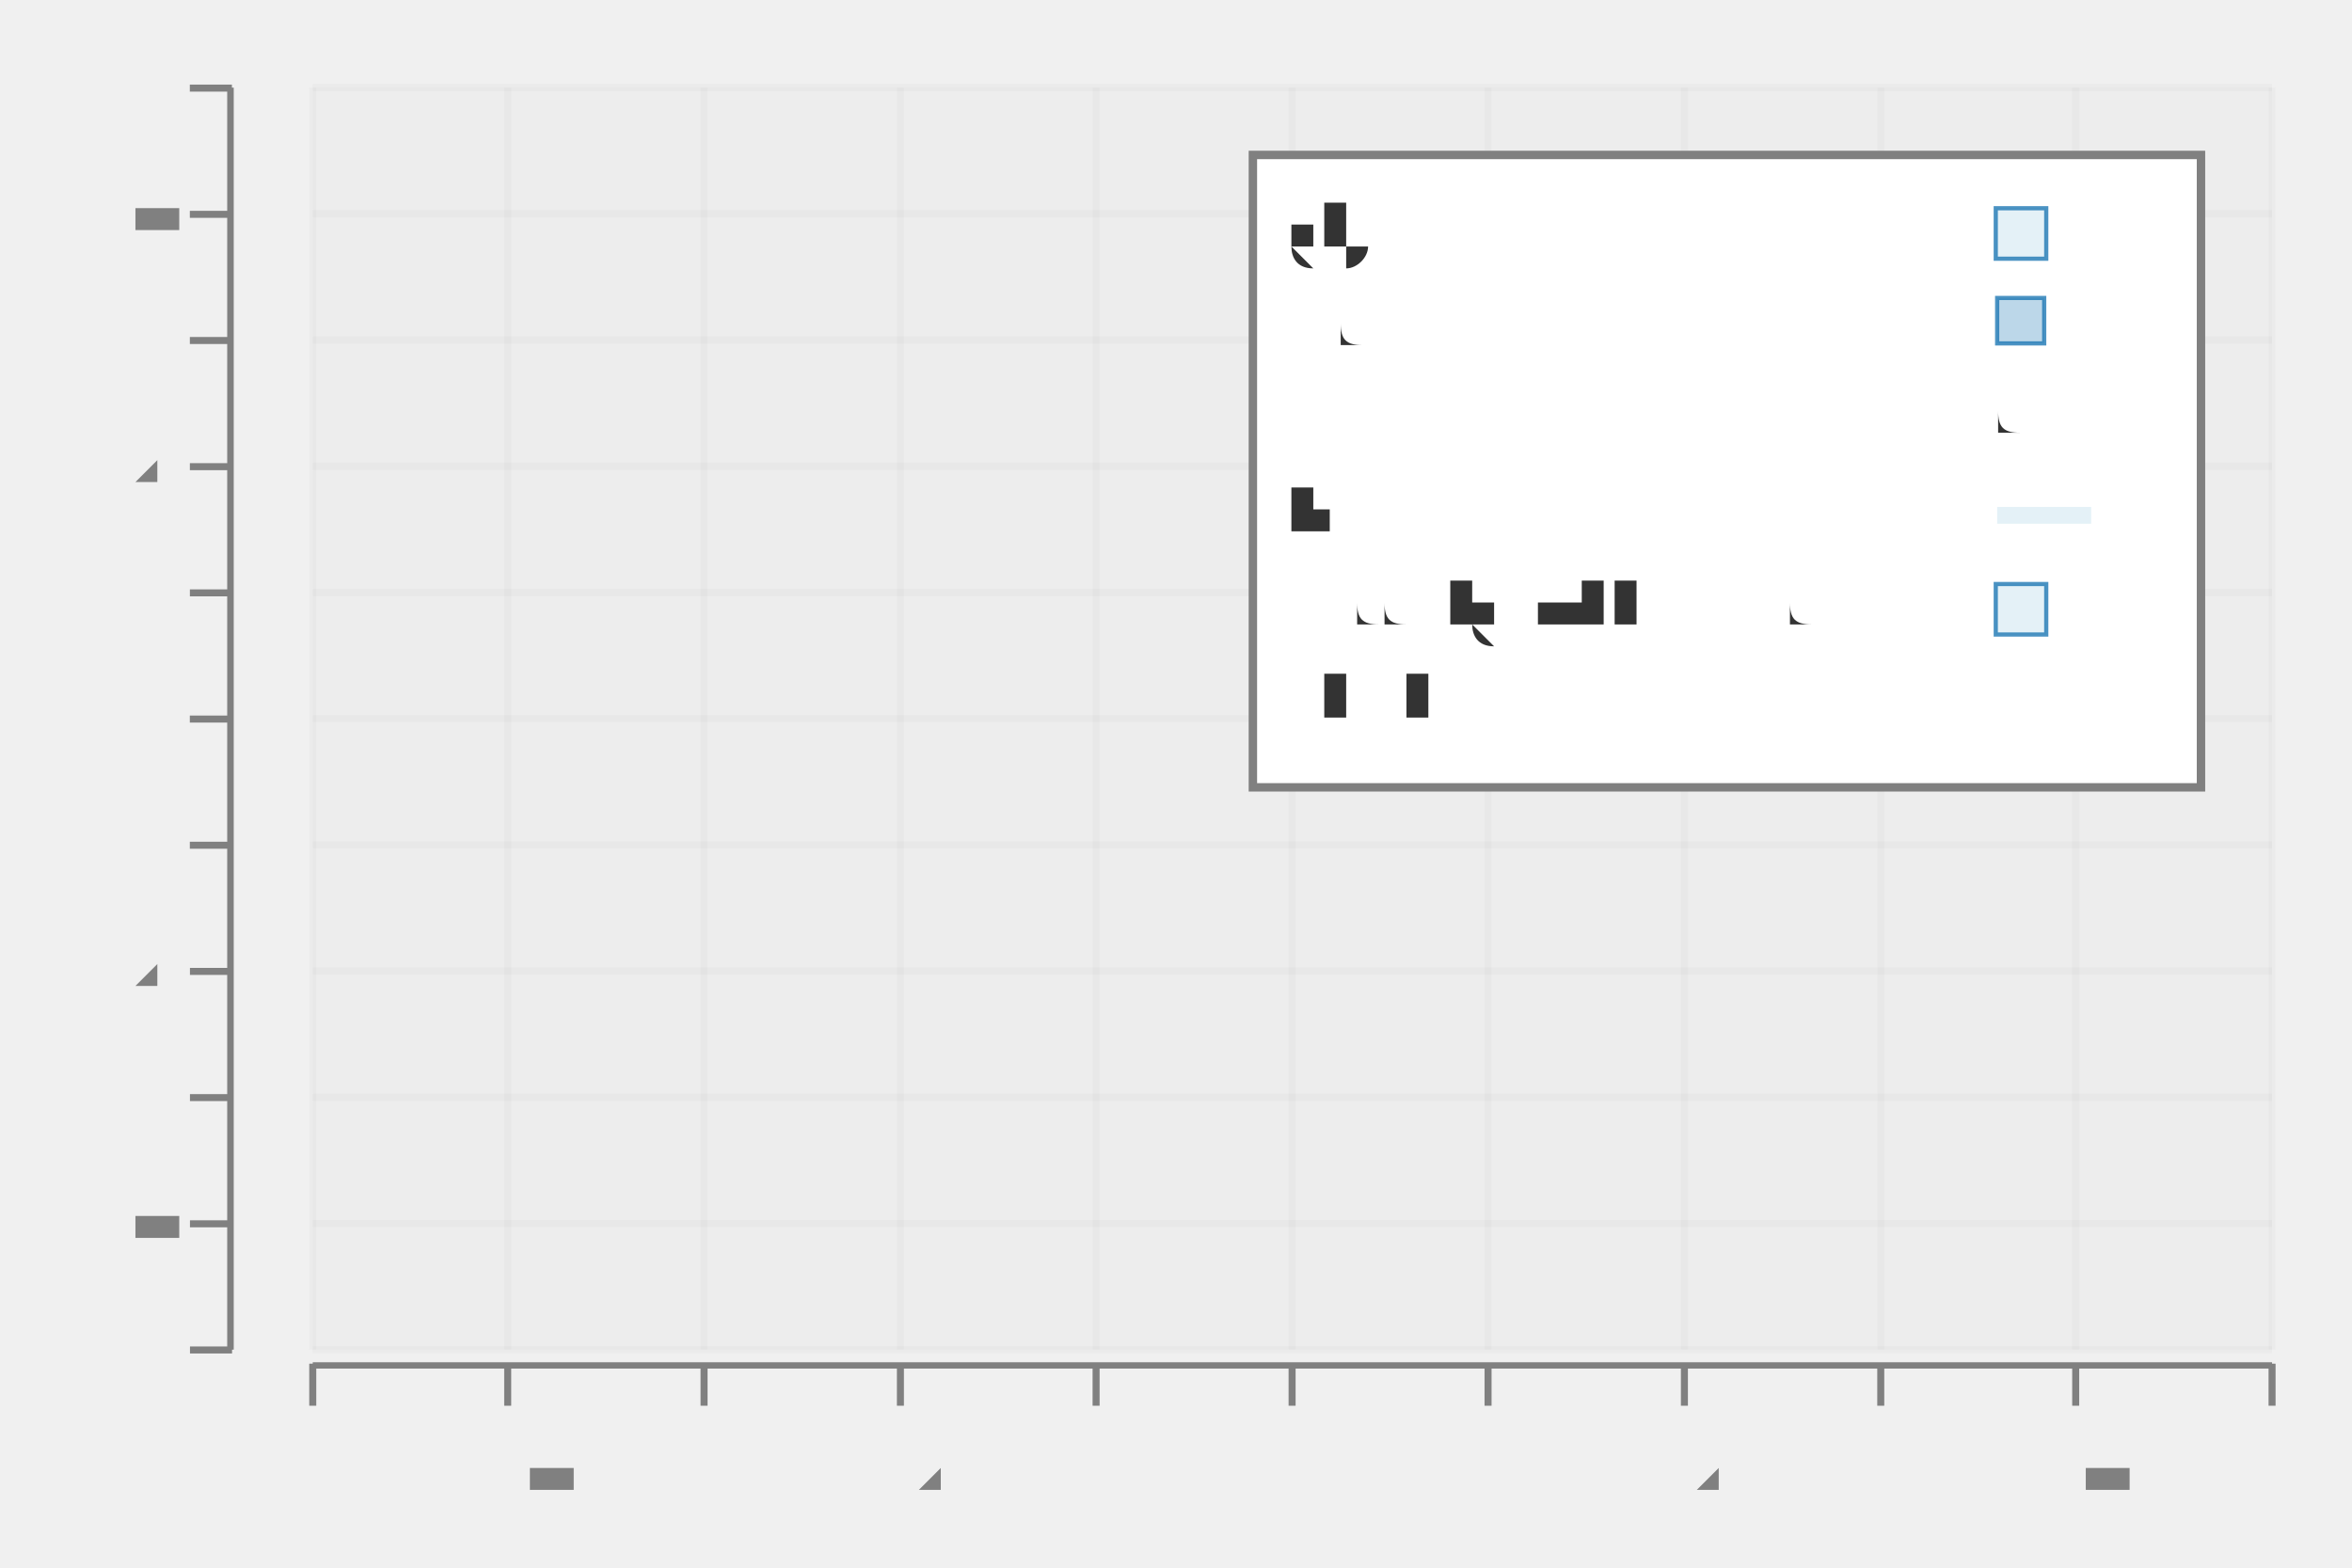
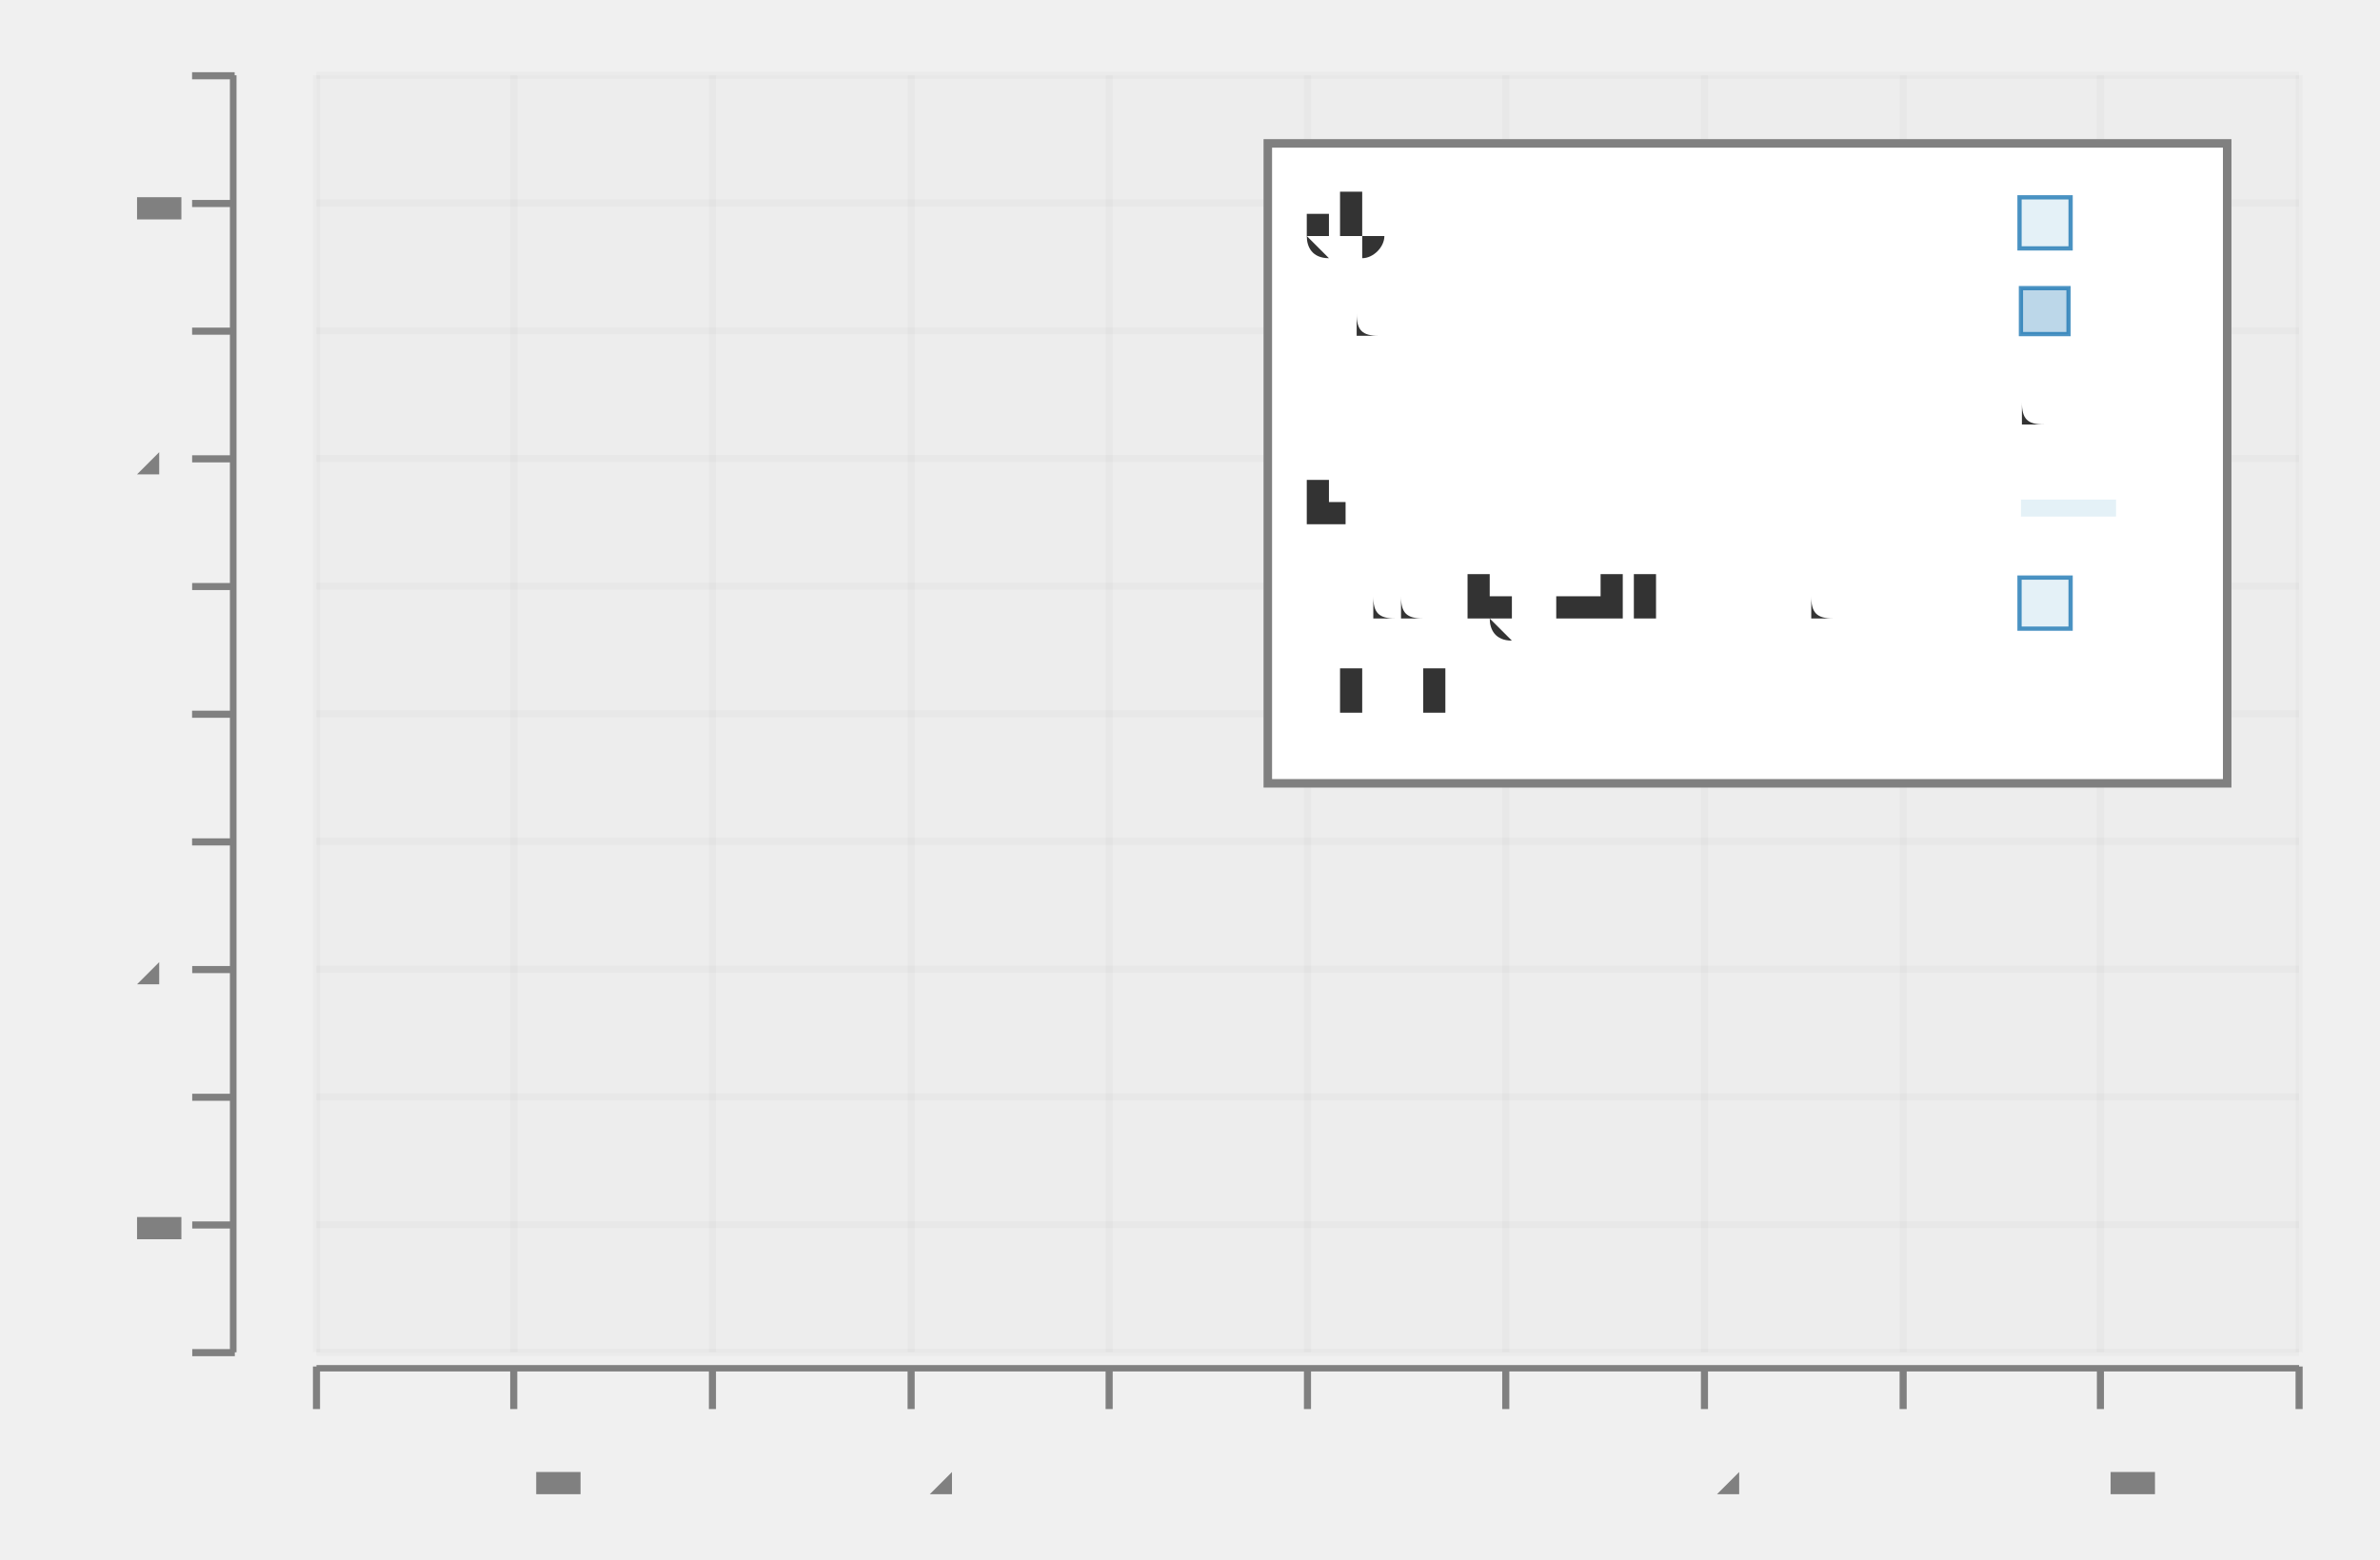
- <svg xmlns="http://www.w3.org/2000/svg" height="300.0" viewBox="-0.87 -0.553 1.677 1.099" width="450.0">
+ <svg xmlns="http://www.w3.org/2000/svg" height="300.0" viewBox="-0.87 -0.553 1.677 1.099" width="457.728">
  <g stroke-opacity="0.0" fill-opacity="2.5e-2" stroke="#000000" stroke-width="0.0" fill="#808080">
    <rect height="0.9" width="1.397" x="-0.647" y="-0.5" />
  </g>
  <g stroke-opacity="5.0e-2" stroke="#808080" stroke-width="5.0e-3" fill="none">
    <polyline points="-0.647,0.4 0.75,0.4" />
  </g>
  <g stroke-opacity="5.0e-2" stroke="#808080" stroke-width="5.0e-3" fill="none">
    <polyline points="-0.647,0.31 0.75,0.31" />
  </g>
  <g stroke-opacity="5.0e-2" stroke="#808080" stroke-width="5.0e-3" fill="none">
    <polyline points="-0.647,0.22 0.75,0.22" />
  </g>
  <g stroke-opacity="5.0e-2" stroke="#808080" stroke-width="5.0e-3" fill="none">
    <polyline points="-0.647,0.13 0.75,0.13" />
  </g>
  <g stroke-opacity="5.0e-2" stroke="#808080" stroke-width="5.0e-3" fill="none">
-     <polyline points="-0.647,3.9932508436445524e-2 0.75,3.9932508436445524e-2" />
-   </g>
-   <g stroke-opacity="5.0e-2" stroke="#808080" stroke-width="5.0e-3" fill="none">
-     <polyline points="-0.647,-5.005624296962874e-2 0.75,-5.005624296962874e-2" />
+     <polyline points="-0.647,3.993250843644536e-2 0.75,3.993250843644536e-2" />
+   </g>
+   <g stroke-opacity="5.0e-2" stroke="#808080" stroke-width="5.0e-3" fill="none">
+     <polyline points="-0.647,-5.005624296962885e-2 0.75,-5.005624296962885e-2" />
  </g>
  <g stroke-opacity="5.0e-2" stroke="#808080" stroke-width="5.0e-3" fill="none">
    <polyline points="-0.647,-0.14 0.75,-0.14" />
  </g>
  <g stroke-opacity="5.0e-2" stroke="#808080" stroke-width="5.0e-3" fill="none">
    <polyline points="-0.647,-0.23 0.75,-0.23" />
  </g>
  <g stroke-opacity="5.0e-2" stroke="#808080" stroke-width="5.0e-3" fill="none">
    <polyline points="-0.647,-0.32 0.75,-0.32" />
  </g>
  <g stroke-opacity="5.0e-2" stroke="#808080" stroke-width="5.0e-3" fill="none">
    <polyline points="-0.647,-0.41 0.75,-0.41" />
  </g>
  <g stroke-opacity="5.0e-2" stroke="#808080" stroke-width="5.0e-3" fill="none">
    <polyline points="-0.647,-0.5 0.75,-0.5" />
  </g>
  <g fill-opacity="1.0" font-size="5.0e-2" stroke="none" stroke-width="0.0" fill="#808080" text-anchor="end">
    <text x="-0.75" y="0.413">-0.5</text>
  </g>
  <g fill-opacity="1.0" font-size="5.0e-2" stroke="none" stroke-width="0.0" fill="#808080" text-anchor="end">
    <text x="-0.75" y="0.323">-0.4</text>
  </g>
  <g fill-opacity="1.0" font-size="5.0e-2" stroke="none" stroke-width="0.0" fill="#808080" text-anchor="end">
    <text x="-0.75" y="0.233">-0.3</text>
  </g>
  <g fill-opacity="1.0" font-size="5.0e-2" stroke="none" stroke-width="0.0" fill="#808080" text-anchor="end">
    <text x="-0.75" y="0.143">-0.2</text>
  </g>
  <g fill-opacity="1.0" font-size="5.0e-2" stroke="none" stroke-width="0.0" fill="#808080" text-anchor="end">
-     <text x="-0.75" y="5.298087739032631e-2">-0.1</text>
-   </g>
-   <g fill-opacity="1.0" font-size="5.0e-2" stroke="none" stroke-width="0.0" fill="#808080" text-anchor="end">
-     <text x="-0.75" y="-3.700787401574801e-2">0</text>
+     <text x="-0.75" y="5.298087739032625e-2">-0.1</text>
+   </g>
+   <g fill-opacity="1.0" font-size="5.0e-2" stroke="none" stroke-width="0.0" fill="#808080" text-anchor="end">
+     <text x="-0.75" y="-3.700787401574812e-2">0</text>
  </g>
  <g fill-opacity="1.0" font-size="5.0e-2" stroke="none" stroke-width="0.0" fill="#808080" text-anchor="end">
    <text x="-0.75" y="-0.127">0.1</text>
  </g>
  <g fill-opacity="1.0" font-size="5.0e-2" stroke="none" stroke-width="0.0" fill="#808080" text-anchor="end">
    <text x="-0.75" y="-0.217">0.2</text>
  </g>
  <g fill-opacity="1.0" font-size="5.0e-2" stroke="none" stroke-width="0.0" fill="#808080" text-anchor="end">
    <text x="-0.75" y="-0.307">0.3</text>
  </g>
  <g fill-opacity="1.0" font-size="5.0e-2" stroke="none" stroke-width="0.0" fill="#808080" text-anchor="end">
    <text x="-0.75" y="-0.397">0.4</text>
  </g>
  <g fill-opacity="1.0" font-size="5.0e-2" stroke="none" stroke-width="0.0" fill="#808080" text-anchor="end">
    <text x="-0.75" y="-0.487">0.5</text>
  </g>
  <g stroke-opacity="1.0" fill-opacity="1.0" stroke="#808080" stroke-width="5.0e-3" fill="#808080">
    <g transform="rotate(-90.0, -0.719652, 0.3998875)">
      <polyline points="-0.72,0.415 -0.72,0.385" />
    </g>
    <g transform="rotate(-90.0, -0.719652, 0.3098988)">
      <polyline points="-0.72,0.325 -0.72,0.295" />
    </g>
    <g transform="rotate(-90.0, -0.719652, 0.21991)">
      <polyline points="-0.72,0.235 -0.72,0.205" />
    </g>
    <g transform="rotate(-90.0, -0.719652, 0.1299213)">
      <polyline points="-0.72,0.145 -0.72,0.115" />
    </g>
-     <g transform="rotate(-90.0, -0.719652, 3.9932508436445524e-2)">
-       <polyline points="-0.72,5.4932508436445524e-2 -0.72,2.4932508436445525e-2" />
-     </g>
-     <g transform="rotate(-90.0, -0.719652, -5.005624296962874e-2)">
-       <polyline points="-0.72,-3.505624296962874e-2 -0.72,-6.505624296962874e-2" />
+     <g transform="rotate(-90.0, -0.719652, 3.993250843644536e-2)">
+       <polyline points="-0.72,5.493250843644536e-2 -0.72,2.4932508436445358e-2" />
+     </g>
+     <g transform="rotate(-90.0, -0.719652, -5.005624296962885e-2)">
+       <polyline points="-0.72,-3.505624296962885e-2 -0.72,-6.505624296962885e-2" />
    </g>
    <g transform="rotate(-90.0, -0.719652, -0.140045)">
      <polyline points="-0.72,-0.125 -0.72,-0.155" />
    </g>
    <g transform="rotate(-90.0, -0.719652, -0.2300337)">
      <polyline points="-0.72,-0.215 -0.72,-0.245" />
    </g>
    <g transform="rotate(-90.0, -0.719652, -0.3200225)">
      <polyline points="-0.72,-0.305 -0.72,-0.335" />
    </g>
    <g transform="rotate(-90.0, -0.719652, -0.4100112)">
      <polyline points="-0.72,-0.395 -0.72,-0.425" />
    </g>
    <g transform="rotate(-90.0, -0.719652, -0.5)">
      <polyline points="-0.72,-0.485 -0.72,-0.515" />
    </g>
  </g>
  <g stroke-opacity="1.0" fill-opacity="1.0" stroke="#808080" stroke-width="0.0" fill="#808080">
    <rect height="0.9" width="4.65816809775943e-3" x="-0.708" y="-0.5" />
  </g>
  <g stroke-opacity="5.0e-2" stroke="#808080" stroke-width="5.0e-3" fill="none">
    <polyline points="-0.647,0.4 -0.647,-0.5" />
  </g>
  <g stroke-opacity="5.0e-2" stroke="#808080" stroke-width="5.0e-3" fill="none">
    <polyline points="-0.508,0.4 -0.508,-0.5" />
  </g>
  <g stroke-opacity="5.0e-2" stroke="#808080" stroke-width="5.0e-3" fill="none">
    <polyline points="-0.368,0.4 -0.368,-0.5" />
  </g>
  <g stroke-opacity="5.0e-2" stroke="#808080" stroke-width="5.0e-3" fill="none">
    <polyline points="-0.228,0.4 -0.228,-0.5" />
  </g>
  <g stroke-opacity="5.0e-2" stroke="#808080" stroke-width="5.0e-3" fill="none">
-     <polyline points="-8.84702575966958e-2,0.4 -8.84702575966958e-2,-0.5" />
-   </g>
-   <g stroke-opacity="5.0e-2" stroke="#808080" stroke-width="5.0e-3" fill="none">
-     <polyline points="5.127478533608665e-2,0.4 5.127478533608665e-2,-0.5" />
+     <polyline points="-8.847025759669558e-2,0.4 -8.847025759669558e-2,-0.5" />
+   </g>
+   <g stroke-opacity="5.0e-2" stroke="#808080" stroke-width="5.0e-3" fill="none">
+     <polyline points="5.127478533608687e-2,0.4 5.127478533608687e-2,-0.5" />
  </g>
  <g stroke-opacity="5.0e-2" stroke="#808080" stroke-width="5.0e-3" fill="none">
    <polyline points="0.191,0.4 0.191,-0.5" />
  </g>
  <g stroke-opacity="5.0e-2" stroke="#808080" stroke-width="5.0e-3" fill="none">
    <polyline points="0.331,0.4 0.331,-0.5" />
  </g>
  <g stroke-opacity="5.0e-2" stroke="#808080" stroke-width="5.0e-3" fill="none">
    <polyline points="0.471,0.4 0.471,-0.5" />
  </g>
  <g stroke-opacity="5.0e-2" stroke="#808080" stroke-width="5.0e-3" fill="none">
    <polyline points="0.61,0.4 0.61,-0.5" />
  </g>
  <g stroke-opacity="5.0e-2" stroke="#808080" stroke-width="5.0e-3" fill="none">
    <polyline points="0.75,0.4 0.75,-0.5" />
  </g>
  <g fill-opacity="1.0" font-size="5.0e-2" stroke="none" stroke-width="0.0" fill="#808080" text-anchor="middle">
    <text x="-0.647" y="0.5">-0.5</text>
  </g>
  <g fill-opacity="1.0" font-size="5.0e-2" stroke="none" stroke-width="0.0" fill="#808080" text-anchor="middle">
    <text x="-0.508" y="0.5">-0.4</text>
  </g>
  <g fill-opacity="1.0" font-size="5.0e-2" stroke="none" stroke-width="0.0" fill="#808080" text-anchor="middle">
    <text x="-0.368" y="0.5">-0.3</text>
  </g>
  <g fill-opacity="1.0" font-size="5.0e-2" stroke="none" stroke-width="0.0" fill="#808080" text-anchor="middle">
    <text x="-0.228" y="0.5">-0.2</text>
  </g>
  <g fill-opacity="1.0" font-size="5.0e-2" stroke="none" stroke-width="0.0" fill="#808080" text-anchor="middle">
-     <text x="-8.84702575966958e-2" y="0.5">-0.1</text>
-   </g>
-   <g fill-opacity="1.0" font-size="5.0e-2" stroke="none" stroke-width="0.0" fill="#808080" text-anchor="middle">
-     <text x="5.127478533608665e-2" y="0.5">0</text>
+     <text x="-8.847025759669558e-2" y="0.5">-0.1</text>
+   </g>
+   <g fill-opacity="1.0" font-size="5.0e-2" stroke="none" stroke-width="0.0" fill="#808080" text-anchor="middle">
+     <text x="5.127478533608687e-2" y="0.5">0</text>
  </g>
  <g fill-opacity="1.0" font-size="5.0e-2" stroke="none" stroke-width="0.0" fill="#808080" text-anchor="middle">
    <text x="0.191" y="0.5">0.1</text>
  </g>
  <g fill-opacity="1.0" font-size="5.0e-2" stroke="none" stroke-width="0.0" fill="#808080" text-anchor="middle">
    <text x="0.331" y="0.5">0.2</text>
  </g>
  <g fill-opacity="1.0" font-size="5.0e-2" stroke="none" stroke-width="0.0" fill="#808080" text-anchor="middle">
    <text x="0.471" y="0.5">0.3</text>
  </g>
  <g fill-opacity="1.0" font-size="5.0e-2" stroke="none" stroke-width="0.0" fill="#808080" text-anchor="middle">
    <text x="0.61" y="0.5">0.4</text>
  </g>
  <g fill-opacity="1.0" font-size="5.0e-2" stroke="none" stroke-width="0.0" fill="#808080" text-anchor="middle">
    <text x="0.75" y="0.5">0.5</text>
  </g>
  <g stroke-opacity="1.0" fill-opacity="1.0" stroke="#808080" stroke-width="5.0e-3" fill="#808080">
    <polyline points="-0.647,0.44 -0.647,0.41" />
    <polyline points="-0.508,0.44 -0.508,0.41" />
    <polyline points="-0.368,0.44 -0.368,0.41" />
    <polyline points="-0.228,0.44 -0.228,0.41" />
-     <polyline points="-8.84702575966958e-2,0.44 -8.84702575966958e-2,0.41" />
-     <polyline points="5.127478533608665e-2,0.44 5.127478533608665e-2,0.41" />
+     <polyline points="-8.847025759669558e-2,0.44 -8.847025759669558e-2,0.41" />
+     <polyline points="5.127478533608687e-2,0.44 5.127478533608687e-2,0.41" />
    <polyline points="0.191,0.44 0.191,0.41" />
    <polyline points="0.331,0.44 0.331,0.41" />
    <polyline points="0.471,0.44 0.471,0.41" />
    <polyline points="0.61,0.44 0.61,0.41" />
    <polyline points="0.75,0.44 0.75,0.41" />
  </g>
  <g stroke-opacity="1.0" fill-opacity="1.0" stroke="#808080" stroke-width="0.0" fill="#808080">
-     <rect height="4.499437570303688e-3" width="1.397" x="-0.647" y="0.409" />
-   </g>
+     <rect height="4.499437570303744e-3" width="1.397" x="-0.647" y="0.409" />
+   </g>
+   <g />
  <g stroke-opacity="1.0" fill-opacity="1.0" stroke="#808080" stroke-width="6.0e-3" fill="#ffffff">
-     <rect height="0.451" width="0.676" x="2.332577674953007e-2" y="-0.452" />
-   </g>
-   <g fill-opacity="1.0" font-size="4.8e-2" stroke="none" stroke-width="0.0" fill="#333333" text-anchor="start">
-     <text x="5.127478533608665e-2" y="-5.005624296962874e-2">blank</text>
-   </g>
-   <g fill-opacity="1.0" font-size="4.8e-2" stroke="none" stroke-width="0.0" fill="#333333" text-anchor="start">
-     <text x="5.127478533608665e-2" y="-0.117">abcdefghijklmnopqrst</text>
+     <rect height="0.451" width="0.676" x="2.332577674953029e-2" y="-0.452" />
+   </g>
+   <g fill-opacity="1.0" font-size="4.8e-2" stroke="none" stroke-width="0.0" fill="#333333" text-anchor="start">
+     <text x="5.127478533608687e-2" y="-5.005624296962885e-2">blank</text>
+   </g>
+   <g />
+   <g fill-opacity="1.0" font-size="4.8e-2" stroke="none" stroke-width="0.0" fill="#333333" text-anchor="start">
+     <text x="5.127478533608687e-2" y="-0.117">abcdefghijklmnopqrst</text>
  </g>
  <g stroke-opacity="0.8" fill-opacity="0.3" stroke="#1f78b4" stroke-width="3.0e-3" fill="#a6cee3">
    <rect height="3.599999999999999e-2" width="3.600000000000003e-2" x="0.553" y="-0.146" />
  </g>
  <g fill-opacity="1.0" font-size="4.8e-2" stroke="none" stroke-width="0.0" fill="#333333" text-anchor="start">
-     <text x="5.127478533608665e-2" y="-0.184">line</text>
+     <text x="5.127478533608687e-2" y="-0.184">line</text>
  </g>
  <g stroke-opacity="0.3" stroke="#a6cee3" stroke-width="1.2e-2" fill="none">
    <polyline points="0.554,-0.195 0.621,-0.195" />
  </g>
  <g fill-opacity="1.0" font-size="4.8e-2" stroke="none" stroke-width="0.0" fill="#333333" text-anchor="start">
-     <text x="5.127478533608665e-2" y="-0.251">text</text>
+     <text x="5.127478533608687e-2" y="-0.251">text</text>
  </g>
  <g fill-opacity="1.0" font-size="3.6e-2" stroke="none" stroke-width="0.0" fill="#333333" text-anchor="start">
    <text x="0.554" y="-0.251">content</text>
  </g>
  <g fill-opacity="1.0" font-size="4.8e-2" stroke="none" stroke-width="0.0" fill="#333333" text-anchor="start">
-     <text x="5.127478533608665e-2" y="-0.318">rect</text>
+     <text x="5.127478533608687e-2" y="-0.318">rect</text>
  </g>
  <g stroke-opacity="0.8" fill-opacity="0.3" stroke="#1f78b4" stroke-width="3.0e-3" fill="#1f78b4">
-     <rect height="3.239595050618682e-2" width="3.353881030386763e-2" x="0.554" y="-0.35" />
-   </g>
-   <g fill-opacity="1.0" font-size="4.8e-2" stroke="none" stroke-width="0.0" fill="#333333" text-anchor="start">
-     <text x="5.127478533608665e-2" y="-0.385">glyph</text>
+     <rect height="3.239595050618682e-2" width="3.3538810303867406e-2" x="0.554" y="-0.35" />
+   </g>
+   <g fill-opacity="1.0" font-size="4.8e-2" stroke="none" stroke-width="0.0" fill="#333333" text-anchor="start">
+     <text x="5.127478533608687e-2" y="-0.385">glyph</text>
  </g>
  <g stroke-opacity="0.8" fill-opacity="0.3" stroke="#1f78b4" stroke-width="3.0e-3" fill="#a6cee3">
    <rect height="3.600000000000003e-2" width="3.600000000000003e-2" x="0.553" y="-0.414" />
  </g>
+   <g />
</svg>
